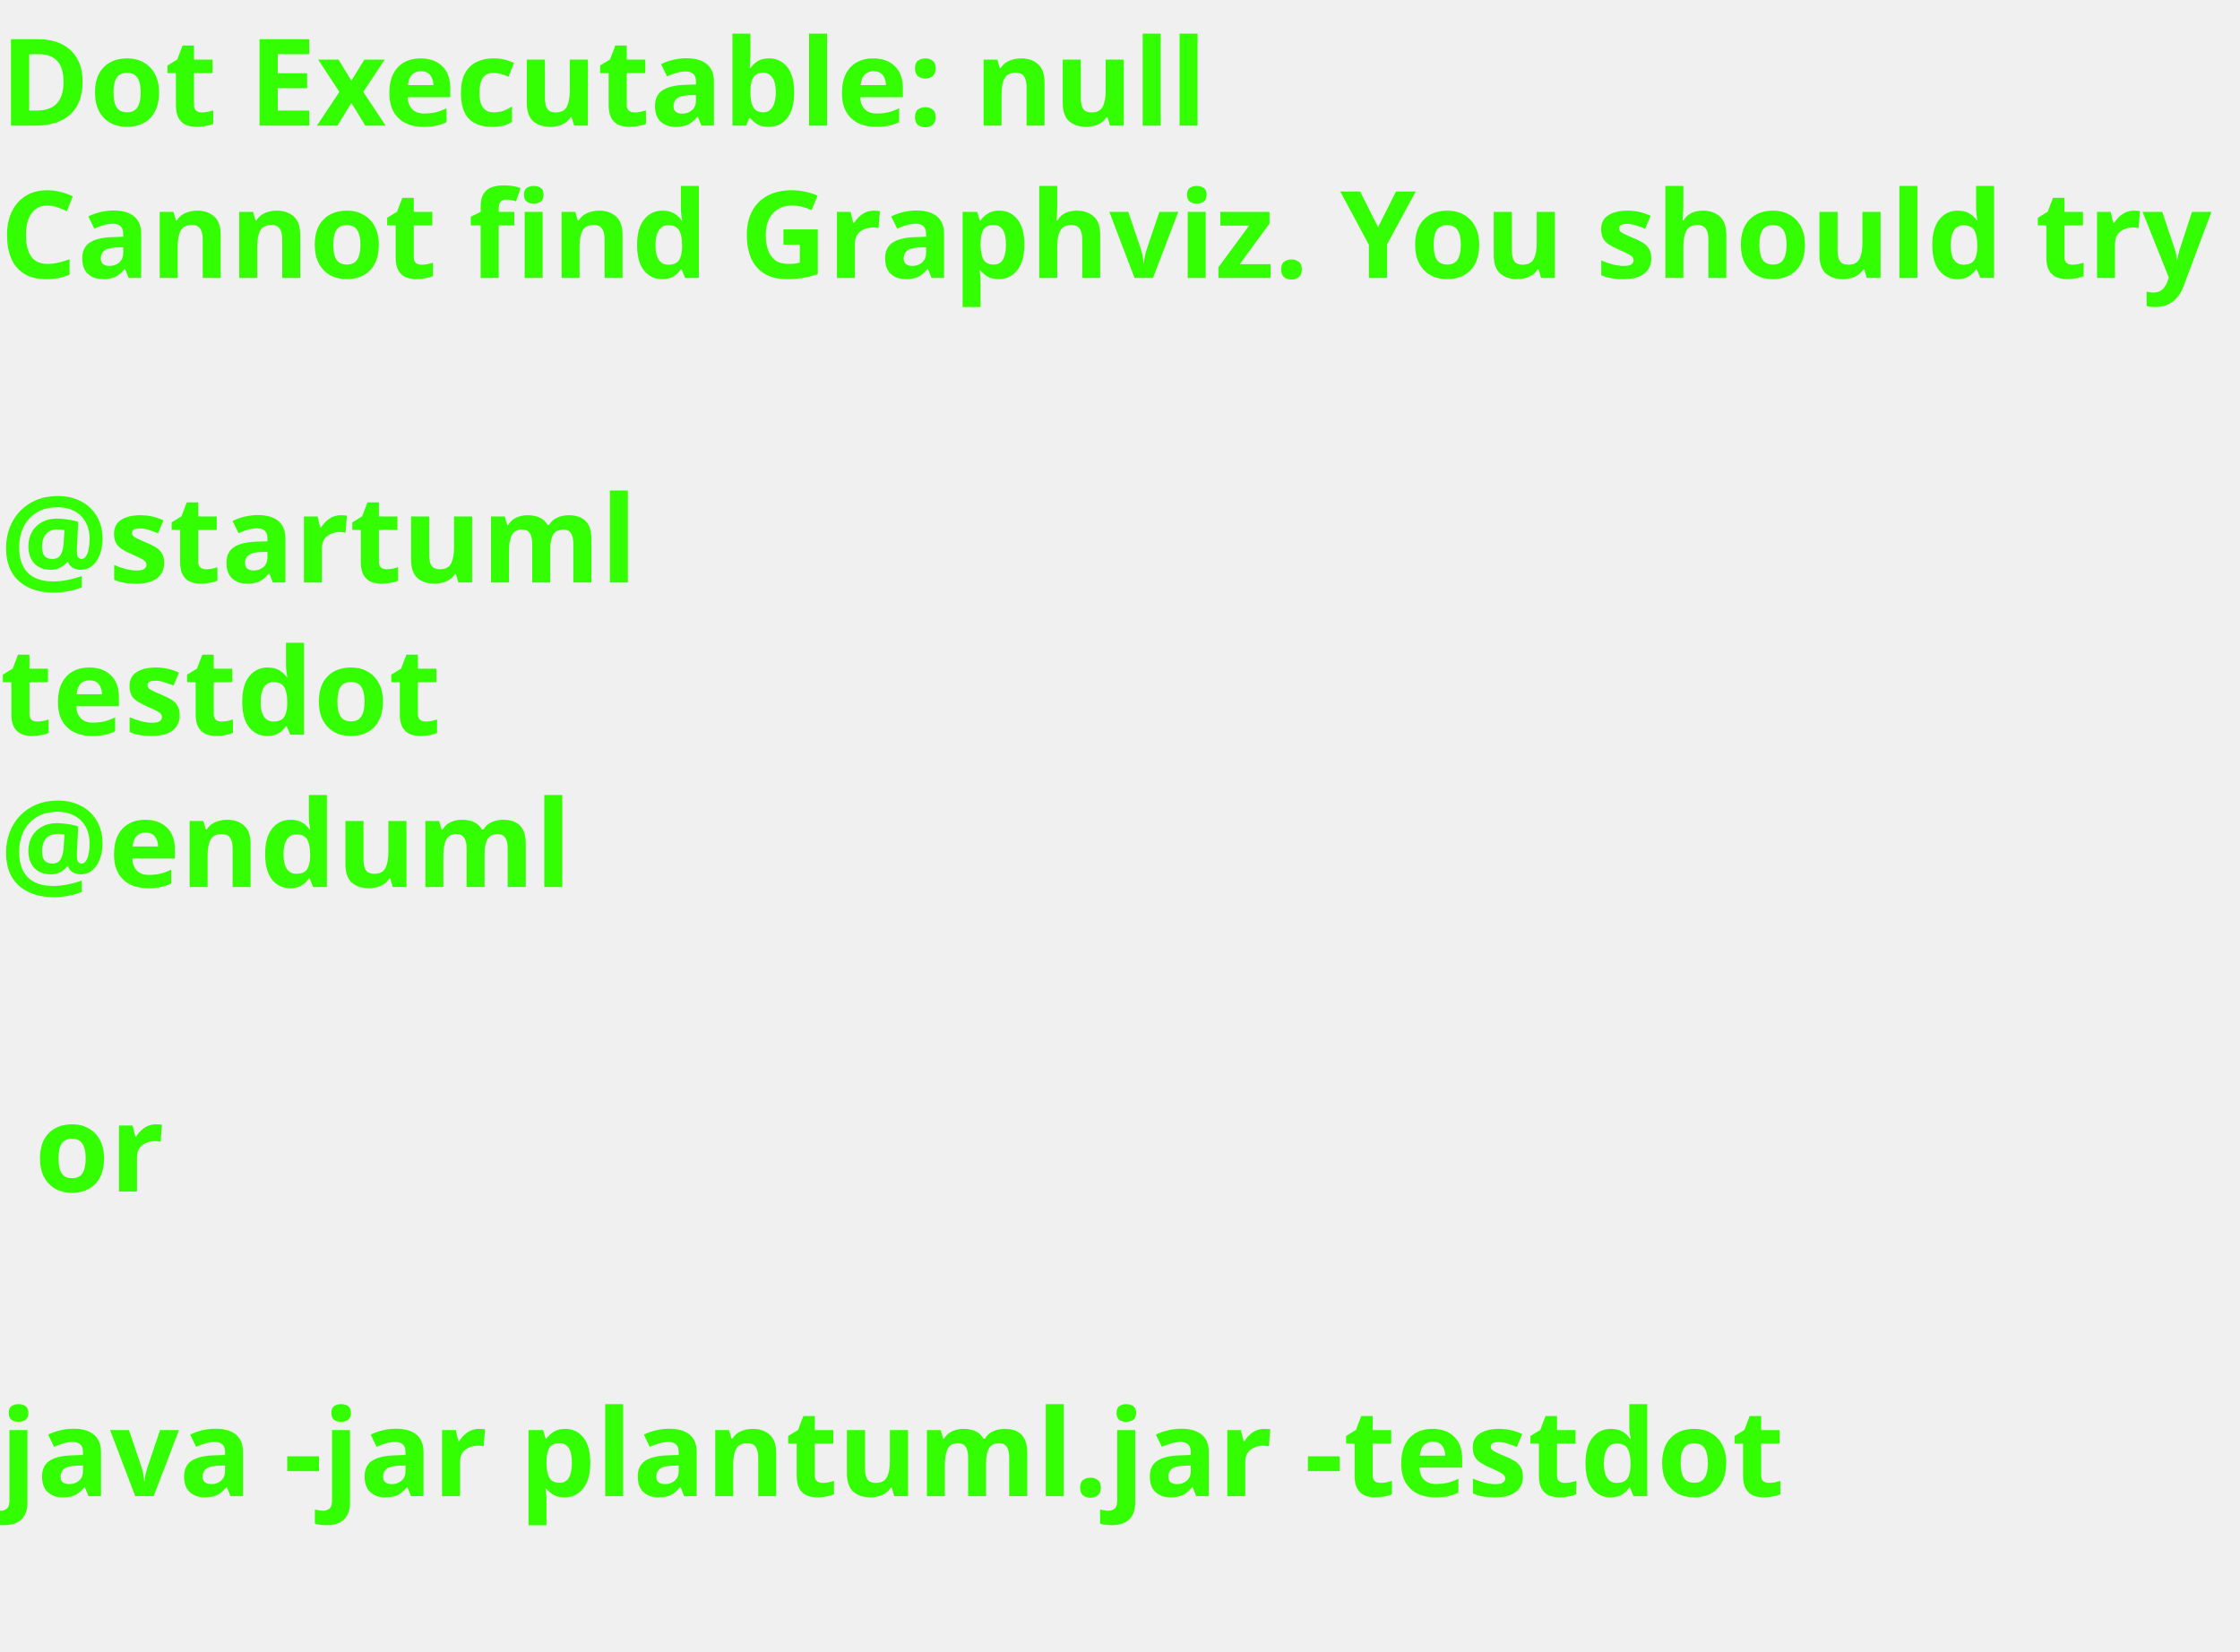
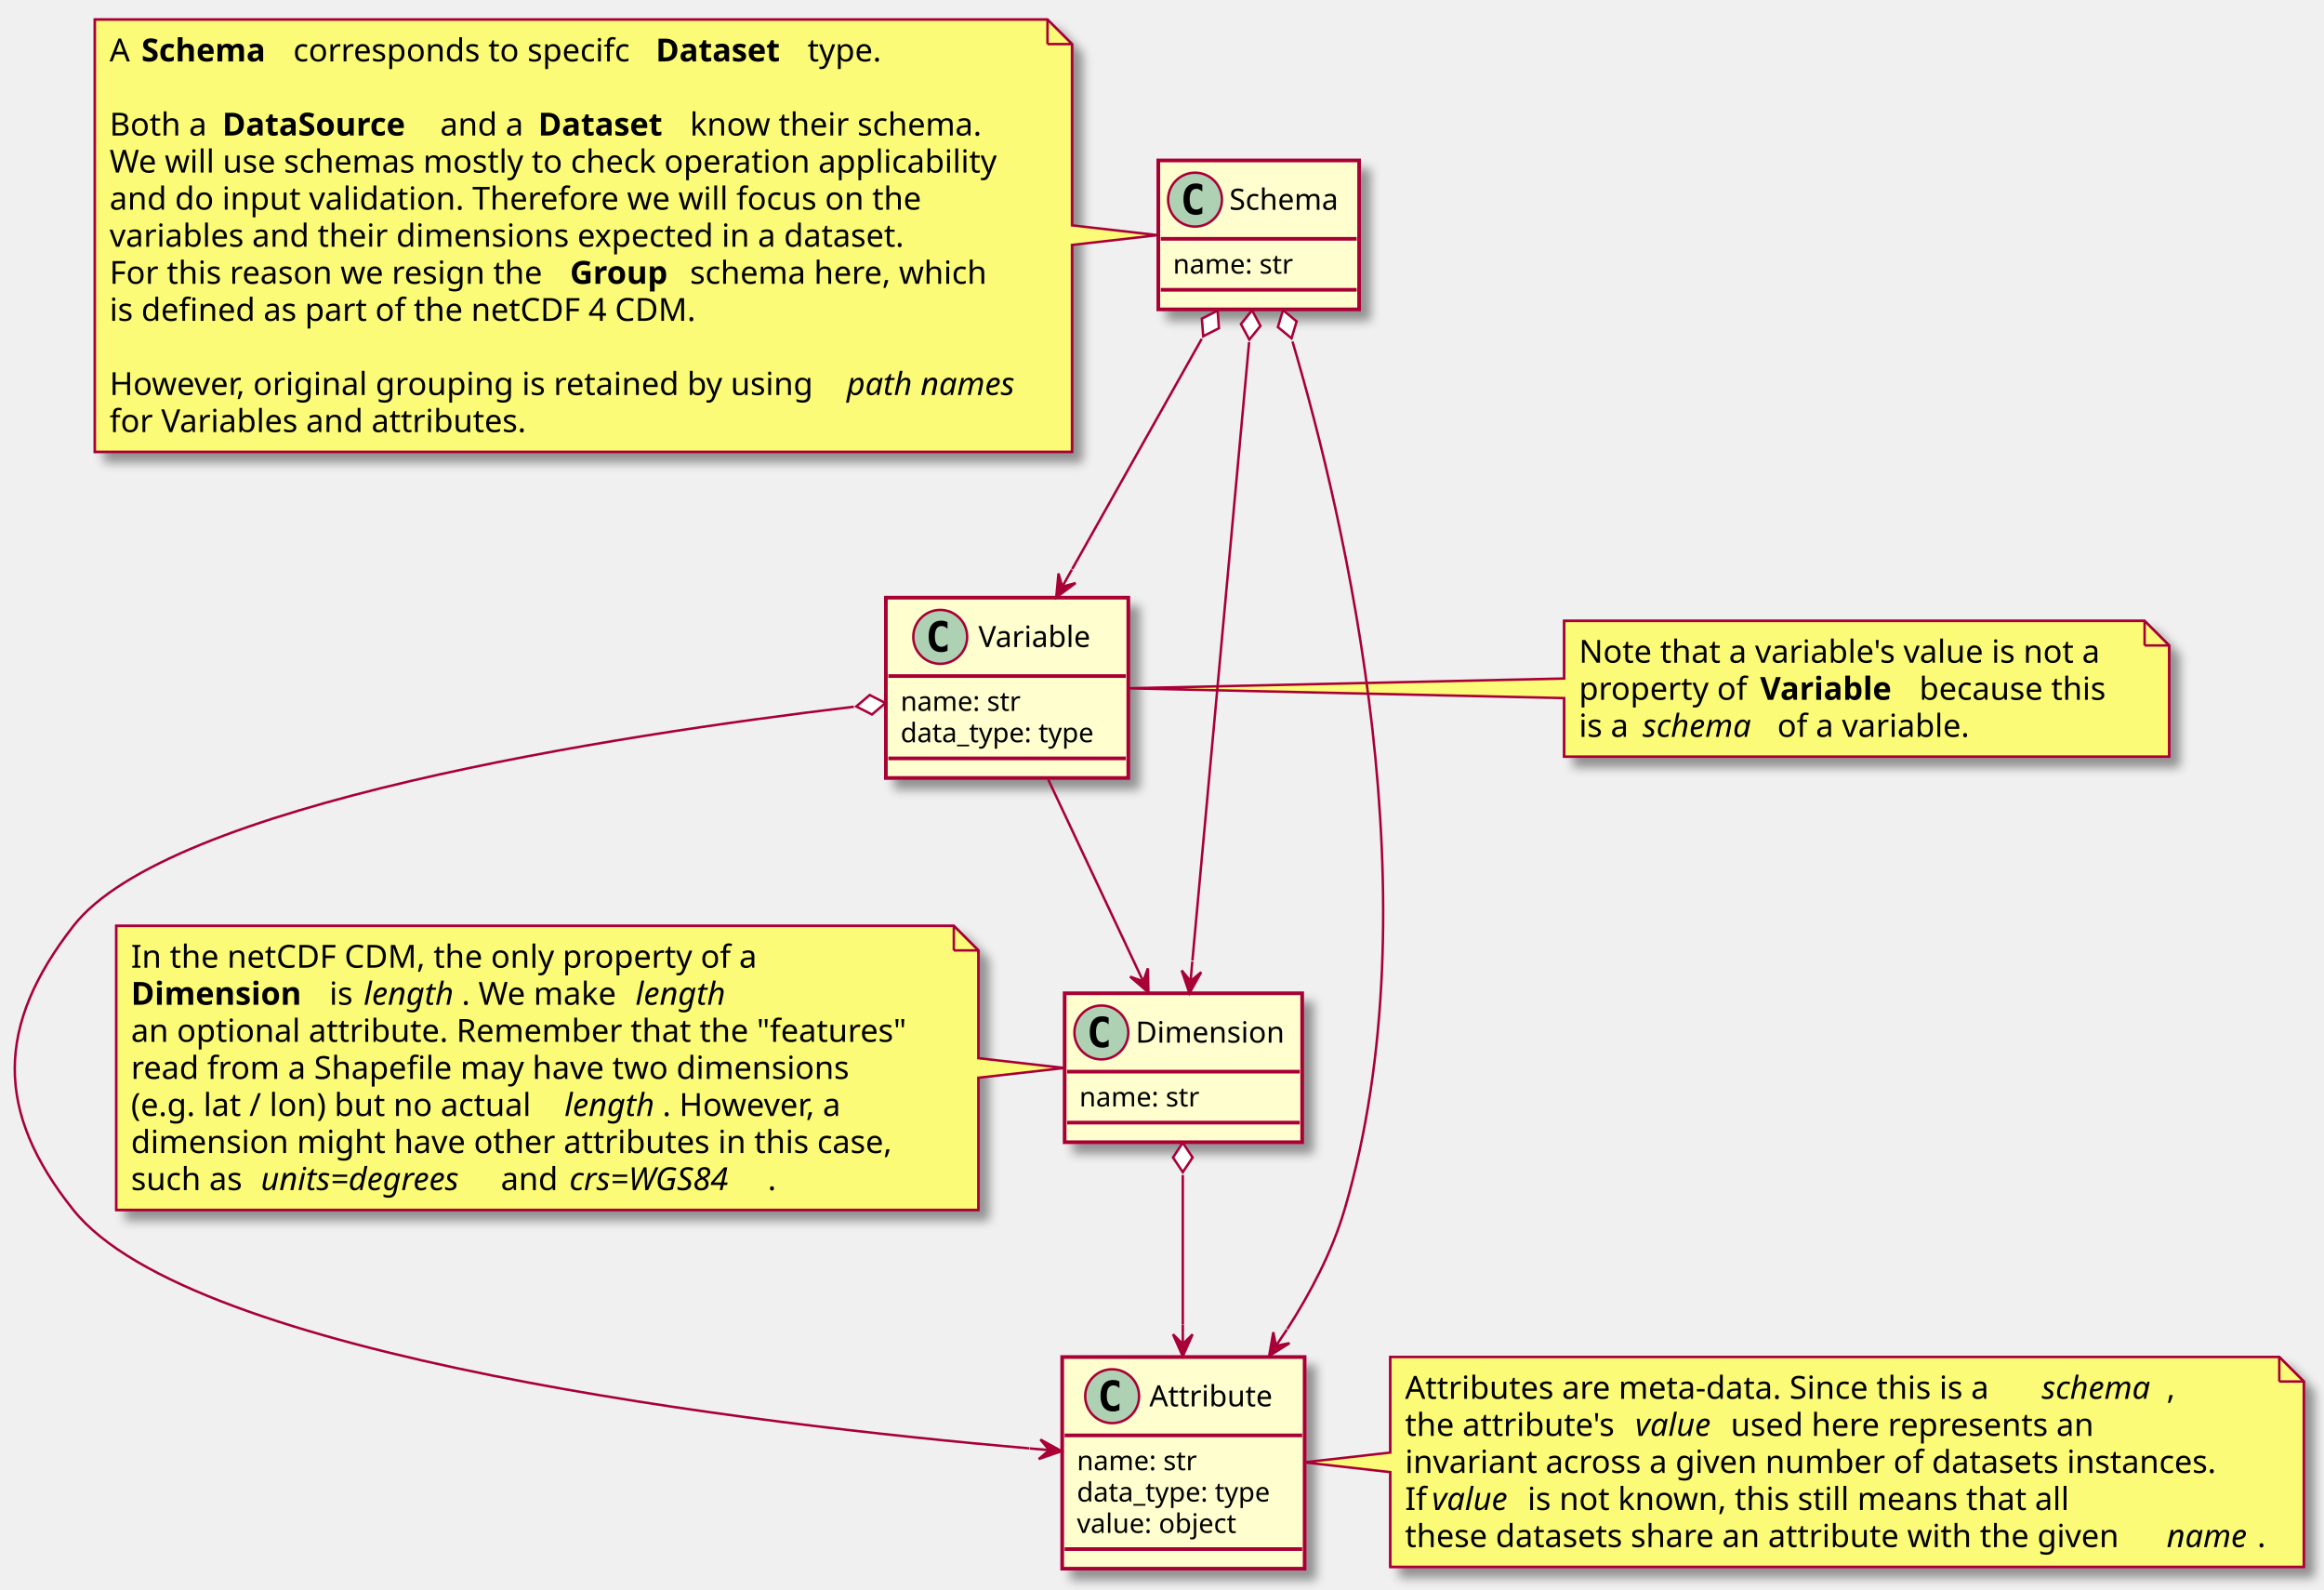
- <svg xmlns="http://www.w3.org/2000/svg" height="191px" style="width:259px;height:191px;background:#000000;" version="1.1" viewBox="0 0 259 191" width="259px">
-   <defs />
+ <svg xmlns="http://www.w3.org/2000/svg" height="649px" style="width:949px;height:649px;" version="1.1" viewBox="0 0 949 649" width="949px">
+   <defs>
+     <filter height="300%" id="f1" width="300%" x="-1" y="-1">
+       <feGaussianBlur result="blurOut" stdDeviation="2.0" />
+       <feColorMatrix in="blurOut" result="blurOut2" type="matrix" values="0 0 0 0 0 0 0 0 0 0 0 0 0 0 0 0 0 0 .4 0" />
+       <feOffset dx="4.0" dy="4.0" in="blurOut2" result="blurOut3" />
+       <feBlend in="SourceGraphic" in2="blurOut3" mode="normal" />
+     </filter>
+   </defs>
  <g>
-     <text fill="#33FF02" font-family="sans-serif" font-size="14" font-weight="bold" lengthAdjust="spacingAndGlyphs" textLength="140" x="0" y="14.533">Dot Executable: null</text>
-     <text fill="#33FF02" font-family="sans-serif" font-size="14" font-weight="bold" lengthAdjust="spacingAndGlyphs" textLength="258" x="0" y="32.143">Cannot find Graphviz. You should try</text>
-     <text fill="#33FF02" font-family="sans-serif" font-size="14" font-weight="bold" lengthAdjust="spacingAndGlyphs" textLength="0" x="4" y="49.752" />
-     <text fill="#33FF02" font-family="sans-serif" font-size="14" font-weight="bold" lengthAdjust="spacingAndGlyphs" textLength="71" x="0" y="67.361">@startuml</text>
-     <text fill="#33FF02" font-family="sans-serif" font-size="14" font-weight="bold" lengthAdjust="spacingAndGlyphs" textLength="50" x="0" y="84.971">testdot</text>
-     <text fill="#33FF02" font-family="sans-serif" font-size="14" font-weight="bold" lengthAdjust="spacingAndGlyphs" textLength="66" x="0" y="102.58">@enduml</text>
-     <text fill="#33FF02" font-family="sans-serif" font-size="14" font-weight="bold" lengthAdjust="spacingAndGlyphs" textLength="0" x="4" y="120.189" />
-     <text fill="#33FF02" font-family="sans-serif" font-size="14" font-weight="bold" lengthAdjust="spacingAndGlyphs" textLength="15" x="4" y="137.799">or</text>
-     <text fill="#33FF02" font-family="sans-serif" font-size="14" font-weight="bold" lengthAdjust="spacingAndGlyphs" textLength="0" x="4" y="155.408" />
-     <text fill="#33FF02" font-family="sans-serif" font-size="14" font-weight="bold" lengthAdjust="spacingAndGlyphs" textLength="201" x="0" y="173.018">java -jar plantuml.jar -testdot</text>
-     <text fill="#33FF02" font-family="sans-serif" font-size="14" font-weight="bold" lengthAdjust="spacingAndGlyphs" textLength="0" x="4" y="190.627" />
+     <rect fill="#FEFECE" filter="url(#f1)" height="60.805" style="stroke: #A80036; stroke-width: 1.5;" width="82" x="472.992" y="65.5" />
+     <ellipse cx="487.992" cy="81.5" fill="#ADD1B2" rx="11" ry="11" style="stroke: #A80036; stroke-width: 1.0;" />
+     <path d="M490.961,87.141 Q490.383,87.438 489.742,87.586 Q489.101,87.734 488.398,87.734 Q485.898,87.734 484.578,86.086 Q483.258,84.438 483.258,81.312 Q483.258,78.188 484.578,76.531 Q485.898,74.875 488.398,74.875 Q489.101,74.875 489.75,75.031 Q490.398,75.188 490.961,75.484 L490.961,78.203 Q490.336,77.625 489.742,77.352 Q489.148,77.078 488.523,77.078 Q487.18,77.078 486.492,78.148 Q485.805,79.219 485.805,81.312 Q485.805,83.406 486.492,84.477 Q487.18,85.547 488.523,85.547 Q489.148,85.547 489.742,85.273 Q490.336,85 490.961,84.422 L490.961,87.141 Z " />
+     <text fill="#000000" font-family="sans-serif" font-size="12" lengthAdjust="spacingAndGlyphs" textLength="50" x="501.992" y="85.654">Schema</text>
+     <line style="stroke: #A80036; stroke-width: 1.5;" x1="473.992" x2="553.992" y1="97.5" y2="97.5" />
+     <text fill="#000000" font-family="sans-serif" font-size="11" lengthAdjust="spacingAndGlyphs" textLength="56" x="478.992" y="111.71">name: str</text>
+     <line style="stroke: #A80036; stroke-width: 1.5;" x1="473.992" x2="553.992" y1="118.305" y2="118.305" />
+     <rect fill="#FEFECE" filter="url(#f1)" height="60.805" style="stroke: #A80036; stroke-width: 1.5;" width="97" x="434.742" y="405.5" />
+     <ellipse cx="449.742" cy="421.5" fill="#ADD1B2" rx="11" ry="11" style="stroke: #A80036; stroke-width: 1.0;" />
+     <path d="M452.711,427.141 Q452.133,427.438 451.492,427.586 Q450.851,427.734 450.148,427.734 Q447.648,427.734 446.328,426.086 Q445.008,424.438 445.008,421.312 Q445.008,418.188 446.328,416.531 Q447.648,414.875 450.148,414.875 Q450.851,414.875 451.5,415.031 Q452.148,415.188 452.711,415.484 L452.711,418.203 Q452.086,417.625 451.492,417.352 Q450.898,417.078 450.273,417.078 Q448.93,417.078 448.242,418.148 Q447.555,419.219 447.555,421.312 Q447.555,423.406 448.242,424.477 Q448.93,425.547 450.273,425.547 Q450.898,425.547 451.492,425.273 Q452.086,425 452.711,424.422 L452.711,427.141 Z " />
+     <text fill="#000000" font-family="sans-serif" font-size="12" lengthAdjust="spacingAndGlyphs" textLength="65" x="463.742" y="425.654">Dimension</text>
+     <line style="stroke: #A80036; stroke-width: 1.5;" x1="435.742" x2="530.742" y1="437.5" y2="437.5" />
+     <text fill="#000000" font-family="sans-serif" font-size="11" lengthAdjust="spacingAndGlyphs" textLength="56" x="440.742" y="451.71">name: str</text>
+     <line style="stroke: #A80036; stroke-width: 1.5;" x1="435.742" x2="530.742" y1="458.305" y2="458.305" />
+     <rect fill="#FEFECE" filter="url(#f1)" height="86.414" style="stroke: #A80036; stroke-width: 1.5;" width="99" x="433.742" y="554" />
+     <ellipse cx="454.142" cy="570" fill="#ADD1B2" rx="11" ry="11" style="stroke: #A80036; stroke-width: 1.0;" />
+     <path d="M457.111,575.641 Q456.533,575.938 455.892,576.086 Q455.251,576.234 454.548,576.234 Q452.048,576.234 450.728,574.586 Q449.408,572.938 449.408,569.812 Q449.408,566.688 450.728,565.031 Q452.048,563.375 454.548,563.375 Q455.251,563.375 455.9,563.531 Q456.548,563.688 457.111,563.984 L457.111,566.703 Q456.486,566.125 455.892,565.852 Q455.298,565.578 454.673,565.578 Q453.329,565.578 452.642,566.648 Q451.954,567.719 451.954,569.812 Q451.954,571.906 452.642,572.977 Q453.329,574.047 454.673,574.047 Q455.298,574.047 455.892,573.773 Q456.486,573.5 457.111,572.922 L457.111,575.641 Z " />
+     <text fill="#000000" font-family="sans-serif" font-size="12" lengthAdjust="spacingAndGlyphs" textLength="55" x="469.342" y="574.154">Attribute</text>
+     <line style="stroke: #A80036; stroke-width: 1.5;" x1="434.742" x2="531.742" y1="586" y2="586" />
+     <text fill="#000000" font-family="sans-serif" font-size="11" lengthAdjust="spacingAndGlyphs" textLength="56" x="439.742" y="600.21">name: str</text>
+     <text fill="#000000" font-family="sans-serif" font-size="11" lengthAdjust="spacingAndGlyphs" textLength="87" x="439.742" y="613.015">data_type: type</text>
+     <text fill="#000000" font-family="sans-serif" font-size="11" lengthAdjust="spacingAndGlyphs" textLength="72" x="439.742" y="625.82">value: object</text>
+     <line style="stroke: #A80036; stroke-width: 1.5;" x1="434.742" x2="531.742" y1="632.414" y2="632.414" />
+     <rect fill="#FEFECE" filter="url(#f1)" height="73.609" style="stroke: #A80036; stroke-width: 1.5;" width="99" x="361.742" y="244" />
+     <ellipse cx="383.942" cy="260" fill="#ADD1B2" rx="11" ry="11" style="stroke: #A80036; stroke-width: 1.0;" />
+     <path d="M386.911,265.641 Q386.333,265.938 385.692,266.086 Q385.051,266.234 384.348,266.234 Q381.848,266.234 380.528,264.586 Q379.208,262.938 379.208,259.812 Q379.208,256.688 380.528,255.031 Q381.848,253.375 384.348,253.375 Q385.051,253.375 385.7,253.531 Q386.348,253.688 386.911,253.984 L386.911,256.703 Q386.286,256.125 385.692,255.852 Q385.098,255.578 384.473,255.578 Q383.13,255.578 382.442,256.648 Q381.755,257.719 381.755,259.812 Q381.755,261.906 382.442,262.977 Q383.13,264.047 384.473,264.047 Q385.098,264.047 385.692,263.773 Q386.286,263.5 386.911,262.922 L386.911,265.641 Z " />
+     <text fill="#000000" font-family="sans-serif" font-size="12" lengthAdjust="spacingAndGlyphs" textLength="51" x="399.542" y="264.154">Variable</text>
+     <line style="stroke: #A80036; stroke-width: 1.5;" x1="362.742" x2="459.742" y1="276" y2="276" />
+     <text fill="#000000" font-family="sans-serif" font-size="11" lengthAdjust="spacingAndGlyphs" textLength="56" x="367.742" y="290.21">name: str</text>
+     <text fill="#000000" font-family="sans-serif" font-size="11" lengthAdjust="spacingAndGlyphs" textLength="87" x="367.742" y="303.015">data_type: type</text>
+     <line style="stroke: #A80036; stroke-width: 1.5;" x1="362.742" x2="459.742" y1="309.609" y2="309.609" />
+     <polygon fill="#FBFB77" filter="url(#f1)" points="38.742,8,38.742,184.461,437.742,184.461,437.742,18,427.742,8,38.742,8" style="stroke: #A80036; stroke-width: 1.0;" />
+     <polygon fill="#FBFB77" points="38.742,8,38.742,184.461,437.742,184.461,437.742,100,472.729,96,437.742,92,437.742,18,427.742,8,38.742,8" style="stroke: #A80036; stroke-width: 1.0;" />
+     <line style="stroke: #A80036; stroke-width: 1.0;" x1="427.742" x2="427.742" y1="8" y2="18" />
+     <line style="stroke: #A80036; stroke-width: 1.0;" x1="437.742" x2="427.742" y1="18" y2="18" />
+     <text fill="#000000" font-family="sans-serif" font-size="13" lengthAdjust="spacingAndGlyphs" textLength="9" x="44.742" y="25.067">A</text>
+     <text fill="#000000" font-family="sans-serif" font-size="13" font-weight="bold" lengthAdjust="spacingAndGlyphs" textLength="58" x="57.742" y="25.067">Schema</text>
+     <text fill="#000000" font-family="sans-serif" font-size="13" lengthAdjust="spacingAndGlyphs" textLength="144" x="119.742" y="25.067">corresponds to specifc</text>
+     <text fill="#000000" font-family="sans-serif" font-size="13" font-weight="bold" lengthAdjust="spacingAndGlyphs" textLength="58" x="267.742" y="25.067">Dataset</text>
+     <text fill="#000000" font-family="sans-serif" font-size="13" lengthAdjust="spacingAndGlyphs" textLength="32" x="329.742" y="25.067">type.</text>
+     <text fill="#000000" font-family="sans-serif" font-size="13" lengthAdjust="spacingAndGlyphs" textLength="0" x="48.742" y="40.2" />
+     <text fill="#000000" font-family="sans-serif" font-size="13" lengthAdjust="spacingAndGlyphs" textLength="42" x="44.742" y="55.333">Both a</text>
+     <text fill="#000000" font-family="sans-serif" font-size="13" font-weight="bold" lengthAdjust="spacingAndGlyphs" textLength="85" x="90.742" y="55.333">DataSource</text>
+     <text fill="#000000" font-family="sans-serif" font-size="13" lengthAdjust="spacingAndGlyphs" textLength="36" x="179.742" y="55.333">and a</text>
+     <text fill="#000000" font-family="sans-serif" font-size="13" font-weight="bold" lengthAdjust="spacingAndGlyphs" textLength="58" x="219.742" y="55.333">Dataset</text>
+     <text fill="#000000" font-family="sans-serif" font-size="13" lengthAdjust="spacingAndGlyphs" textLength="124" x="281.742" y="55.333">know their schema.</text>
+     <text fill="#000000" font-family="sans-serif" font-size="13" lengthAdjust="spacingAndGlyphs" textLength="378" x="44.742" y="70.465">We will use schemas mostly to check operation applicability</text>
+     <text fill="#000000" font-family="sans-serif" font-size="13" lengthAdjust="spacingAndGlyphs" textLength="340" x="44.742" y="85.598">and do input validation. Therefore we will focus on the</text>
+     <text fill="#000000" font-family="sans-serif" font-size="13" lengthAdjust="spacingAndGlyphs" textLength="342" x="44.742" y="100.731">variables and their dimensions expected in a dataset.</text>
+     <text fill="#000000" font-family="sans-serif" font-size="13" lengthAdjust="spacingAndGlyphs" textLength="184" x="44.742" y="115.864">For this reason we resign the</text>
+     <text fill="#000000" font-family="sans-serif" font-size="13" font-weight="bold" lengthAdjust="spacingAndGlyphs" textLength="45" x="232.742" y="115.864">Group</text>
+     <text fill="#000000" font-family="sans-serif" font-size="13" lengthAdjust="spacingAndGlyphs" textLength="127" x="281.742" y="115.864">schema here, which</text>
+     <text fill="#000000" font-family="sans-serif" font-size="13" lengthAdjust="spacingAndGlyphs" textLength="252" x="44.742" y="130.997">is defined as part of the netCDF 4 CDM.</text>
+     <text fill="#000000" font-family="sans-serif" font-size="13" lengthAdjust="spacingAndGlyphs" textLength="0" x="48.742" y="146.129" />
+     <text fill="#000000" font-family="sans-serif" font-size="13" lengthAdjust="spacingAndGlyphs" textLength="297" x="44.742" y="161.262">However, original grouping is retained by using</text>
+     <text fill="#000000" font-family="sans-serif" font-size="13" font-style="italic" lengthAdjust="spacingAndGlyphs" textLength="77" x="345.742" y="161.262">path names</text>
+     <text fill="#000000" font-family="sans-serif" font-size="13" lengthAdjust="spacingAndGlyphs" textLength="178" x="44.742" y="176.395">for Variables and attributes.</text>
+     <polygon fill="#FBFB77" filter="url(#f1)" points="638.742,253.5,638.742,308.898,885.742,308.898,885.742,263.5,875.742,253.5,638.742,253.5" style="stroke: #A80036; stroke-width: 1.0;" />
+     <polygon fill="#FBFB77" points="638.742,253.5,638.742,277,460.352,281,638.742,285,638.742,308.898,885.742,308.898,885.742,263.5,875.742,253.5,638.742,253.5" style="stroke: #A80036; stroke-width: 1.0;" />
+     <line style="stroke: #A80036; stroke-width: 1.0;" x1="875.742" x2="875.742" y1="253.5" y2="263.5" />
+     <line style="stroke: #A80036; stroke-width: 1.0;" x1="885.742" x2="875.742" y1="263.5" y2="263.5" />
+     <text fill="#000000" font-family="sans-serif" font-size="13" lengthAdjust="spacingAndGlyphs" textLength="226" x="644.742" y="270.567">Note that a variable's value is not a</text>
+     <text fill="#000000" font-family="sans-serif" font-size="13" lengthAdjust="spacingAndGlyphs" textLength="70" x="644.742" y="285.7">property of</text>
+     <text fill="#000000" font-family="sans-serif" font-size="13" font-weight="bold" lengthAdjust="spacingAndGlyphs" textLength="61" x="718.742" y="285.7">Variable</text>
+     <text fill="#000000" font-family="sans-serif" font-size="13" lengthAdjust="spacingAndGlyphs" textLength="81" x="783.742" y="285.7">because this</text>
+     <text fill="#000000" font-family="sans-serif" font-size="13" lengthAdjust="spacingAndGlyphs" textLength="22" x="644.742" y="300.832">is a</text>
+     <text fill="#000000" font-family="sans-serif" font-size="13" font-style="italic" lengthAdjust="spacingAndGlyphs" textLength="51" x="670.742" y="300.832">schema</text>
+     <text fill="#000000" font-family="sans-serif" font-size="13" lengthAdjust="spacingAndGlyphs" textLength="82" x="725.742" y="300.832">of a variable.</text>
+     <polygon fill="#FBFB77" filter="url(#f1)" points="47.492,378,47.492,493.93,399.492,493.93,399.492,388,389.492,378,47.492,378" style="stroke: #A80036; stroke-width: 1.0;" />
+     <polygon fill="#FBFB77" points="47.492,378,47.492,493.93,399.492,493.93,399.492,440,434.587,436,399.492,432,399.492,388,389.492,378,47.492,378" style="stroke: #A80036; stroke-width: 1.0;" />
+     <line style="stroke: #A80036; stroke-width: 1.0;" x1="389.492" x2="389.492" y1="378" y2="388" />
+     <line style="stroke: #A80036; stroke-width: 1.0;" x1="399.492" x2="389.492" y1="388" y2="388" />
+     <text fill="#000000" font-family="sans-serif" font-size="13" lengthAdjust="spacingAndGlyphs" textLength="266" x="53.492" y="395.067">In the netCDF CDM, the only property of a</text>
+     <text fill="#000000" font-family="sans-serif" font-size="13" font-weight="bold" lengthAdjust="spacingAndGlyphs" textLength="77" x="53.492" y="410.2">Dimension</text>
+     <text fill="#000000" font-family="sans-serif" font-size="13" lengthAdjust="spacingAndGlyphs" textLength="10" x="134.492" y="410.2">is</text>
+     <text fill="#000000" font-family="sans-serif" font-size="13" font-style="italic" lengthAdjust="spacingAndGlyphs" textLength="40" x="148.492" y="410.2">length</text>
+     <text fill="#000000" font-family="sans-serif" font-size="13" lengthAdjust="spacingAndGlyphs" textLength="67" x="188.492" y="410.2">. We make</text>
+     <text fill="#000000" font-family="sans-serif" font-size="13" font-style="italic" lengthAdjust="spacingAndGlyphs" textLength="40" x="259.492" y="410.2">length</text>
+     <text fill="#000000" font-family="sans-serif" font-size="13" lengthAdjust="spacingAndGlyphs" textLength="331" x="53.492" y="425.332">an optional attribute. Remember that the "features"</text>
+     <text fill="#000000" font-family="sans-serif" font-size="13" lengthAdjust="spacingAndGlyphs" textLength="308" x="53.492" y="440.465">read from a Shapefile may have two dimensions</text>
+     <text fill="#000000" font-family="sans-serif" font-size="13" lengthAdjust="spacingAndGlyphs" textLength="173" x="53.492" y="455.598">(e.g. lat / lon) but no actual</text>
+     <text fill="#000000" font-family="sans-serif" font-size="13" font-style="italic" lengthAdjust="spacingAndGlyphs" textLength="40" x="230.492" y="455.598">length</text>
+     <text fill="#000000" font-family="sans-serif" font-size="13" lengthAdjust="spacingAndGlyphs" textLength="79" x="270.492" y="455.598">. However, a</text>
+     <text fill="#000000" font-family="sans-serif" font-size="13" lengthAdjust="spacingAndGlyphs" textLength="326" x="53.492" y="470.731">dimension might have other attributes in this case,</text>
+     <text fill="#000000" font-family="sans-serif" font-size="13" lengthAdjust="spacingAndGlyphs" textLength="49" x="53.492" y="485.864">such as</text>
+     <text fill="#000000" font-family="sans-serif" font-size="13" font-style="italic" lengthAdjust="spacingAndGlyphs" textLength="94" x="106.492" y="485.864">units=degrees</text>
+     <text fill="#000000" font-family="sans-serif" font-size="13" lengthAdjust="spacingAndGlyphs" textLength="24" x="204.492" y="485.864">and</text>
+     <text fill="#000000" font-family="sans-serif" font-size="13" font-style="italic" lengthAdjust="spacingAndGlyphs" textLength="77" x="232.492" y="485.864">crs=WGS84</text>
+     <text fill="#000000" font-family="sans-serif" font-size="13" lengthAdjust="spacingAndGlyphs" textLength="4" x="313.492" y="485.864">.</text>
+     <polygon fill="#FBFB77" filter="url(#f1)" points="567.742,554,567.742,639.664,940.742,639.664,940.742,564,930.742,554,567.742,554" style="stroke: #A80036; stroke-width: 1.0;" />
+     <polygon fill="#FBFB77" points="567.742,554,567.742,593,532.481,597,567.742,601,567.742,639.664,940.742,639.664,940.742,564,930.742,554,567.742,554" style="stroke: #A80036; stroke-width: 1.0;" />
+     <line style="stroke: #A80036; stroke-width: 1.0;" x1="930.742" x2="930.742" y1="554" y2="564" />
+     <line style="stroke: #A80036; stroke-width: 1.0;" x1="940.742" x2="930.742" y1="564" y2="564" />
+     <text fill="#000000" font-family="sans-serif" font-size="13" lengthAdjust="spacingAndGlyphs" textLength="256" x="573.742" y="571.067">Attributes are meta-data. Since this is a</text>
+     <text fill="#000000" font-family="sans-serif" font-size="13" font-style="italic" lengthAdjust="spacingAndGlyphs" textLength="51" x="833.742" y="571.067">schema</text>
+     <text fill="#000000" font-family="sans-serif" font-size="13" lengthAdjust="spacingAndGlyphs" textLength="4" x="884.742" y="571.067">,</text>
+     <text fill="#000000" font-family="sans-serif" font-size="13" lengthAdjust="spacingAndGlyphs" textLength="90" x="573.742" y="586.2">the attribute's</text>
+     <text fill="#000000" font-family="sans-serif" font-size="13" font-style="italic" lengthAdjust="spacingAndGlyphs" textLength="35" x="667.742" y="586.2">value</text>
+     <text fill="#000000" font-family="sans-serif" font-size="13" lengthAdjust="spacingAndGlyphs" textLength="157" x="706.742" y="586.2">used here represents an</text>
+     <text fill="#000000" font-family="sans-serif" font-size="13" lengthAdjust="spacingAndGlyphs" textLength="350" x="573.742" y="601.332">invariant across a given number of datasets instances.</text>
+     <text fill="#000000" font-family="sans-serif" font-size="13" lengthAdjust="spacingAndGlyphs" textLength="7" x="573.742" y="616.465">If</text>
+     <text fill="#000000" font-family="sans-serif" font-size="13" font-style="italic" lengthAdjust="spacingAndGlyphs" textLength="35" x="584.742" y="616.465">value</text>
+     <text fill="#000000" font-family="sans-serif" font-size="13" lengthAdjust="spacingAndGlyphs" textLength="231" x="623.742" y="616.465">is not known, this still means that all</text>
+     <text fill="#000000" font-family="sans-serif" font-size="13" lengthAdjust="spacingAndGlyphs" textLength="307" x="573.742" y="631.598">these datasets share an attribute with the given</text>
+     <text fill="#000000" font-family="sans-serif" font-size="13" font-style="italic" lengthAdjust="spacingAndGlyphs" textLength="37" x="884.742" y="631.598">name</text>
+     <text fill="#000000" font-family="sans-serif" font-size="13" lengthAdjust="spacingAndGlyphs" textLength="4" x="921.742" y="631.598">.</text>
+     <path d="M490.713,138.36 C475.001,166.276 454.219,203.2 437.812,232.348 " fill="none" style="stroke: #A80036; stroke-width: 1.0;" />
+     <polygon fill="#A80036" points="431.305,243.91,439.205,238.029,433.757,239.553,432.234,234.105,431.305,243.91" style="stroke: #A80036; stroke-width: 1.0;" />
+     <line style="stroke: #A80036; stroke-width: 1.0;" x1="433.757" x2="437.682" y1="239.553" y2="232.581" />
+     <polygon fill="#FFFFFF" points="497.214,126.809,490.785,130.076,491.329,137.267,497.757,134,497.214,126.809" style="stroke: #A80036; stroke-width: 1.0;" />
+     <path d="M510.077,139.693 C504.128,204.556 492.877,327.228 486.92,392.171 " fill="none" style="stroke: #A80036; stroke-width: 1.0;" />
+     <polygon fill="#A80036" points="485.699,405.489,490.504,396.892,486.156,400.51,482.538,396.161,485.699,405.489" style="stroke: #A80036; stroke-width: 1.0;" />
+     <line style="stroke: #A80036; stroke-width: 1.0;" x1="486.156" x2="486.886" y1="400.51" y2="392.543" />
+     <polygon fill="#FFFFFF" points="511.268,126.699,506.737,132.309,510.172,138.649,514.703,133.039,511.268,126.699" style="stroke: #A80036; stroke-width: 1.0;" />
+     <path d="M428.055,318.259 C439.751,343.112 455.174,375.887 466.701,400.382 " fill="none" style="stroke: #A80036; stroke-width: 1.0;" />
+     <polygon fill="#A80036" points="468.952,405.165,468.74,395.318,466.823,400.641,461.501,398.724,468.952,405.165" style="stroke: #A80036; stroke-width: 1.0;" />
+     <path d="M348.652,288.528 C250.939,300.188 68.826,328.167 29.992,378 C-1.698,418.666 -2.211,453.739 29.992,494 C78.198,554.268 307.695,581.442 420.336,591.312 " fill="none" style="stroke: #A80036; stroke-width: 1.0;" />
+     <polygon fill="#A80036" points="433.474,592.431,424.846,587.682,428.492,592.007,424.167,595.653,433.474,592.431" style="stroke: #A80036; stroke-width: 1.0;" />
+     <line style="stroke: #A80036; stroke-width: 1.0;" x1="428.492" x2="420.521" y1="592.007" y2="591.328" />
+     <polygon fill="#FFFFFF" points="361.569,287.023,355.147,283.744,349.65,288.412,356.072,291.69,361.569,287.023" style="stroke: #A80036; stroke-width: 1.0;" />
+     <path d="M527.789,139.415 C549.58,213.155 585.889,369.061 548.992,494 C543.994,510.926 535.212,527.683 525.654,542.575 " fill="none" style="stroke: #A80036; stroke-width: 1.0;" />
+     <polygon fill="#A80036" points="518.244,553.571,526.591,548.343,521.038,549.425,519.957,543.872,518.244,553.571" style="stroke: #A80036; stroke-width: 1.0;" />
+     <line style="stroke: #A80036; stroke-width: 1.0;" x1="521.038" x2="525.509" y1="549.425" y2="542.79" />
+     <polygon fill="#FFFFFF" points="523.91,126.628,521.824,133.531,527.394,138.111,529.48,131.208,523.91,126.628" style="stroke: #A80036; stroke-width: 1.0;" />
+     <path d="M482.992,479.704 C482.992,498.44 482.992,520.674 482.992,540.658 " fill="none" style="stroke: #A80036; stroke-width: 1.0;" />
+     <polygon fill="#A80036" points="482.992,553.733,486.992,544.733,482.992,548.733,478.992,544.733,482.992,553.733" style="stroke: #A80036; stroke-width: 1.0;" />
+     <line style="stroke: #A80036; stroke-width: 1.0;" x1="482.992" x2="482.992" y1="548.733" y2="540.733" />
+     <polygon fill="#FFFFFF" points="482.992,466.534,478.992,472.534,482.992,478.534,486.992,472.534,482.992,466.534" style="stroke: #A80036; stroke-width: 1.0;" />
  </g>
</svg>
